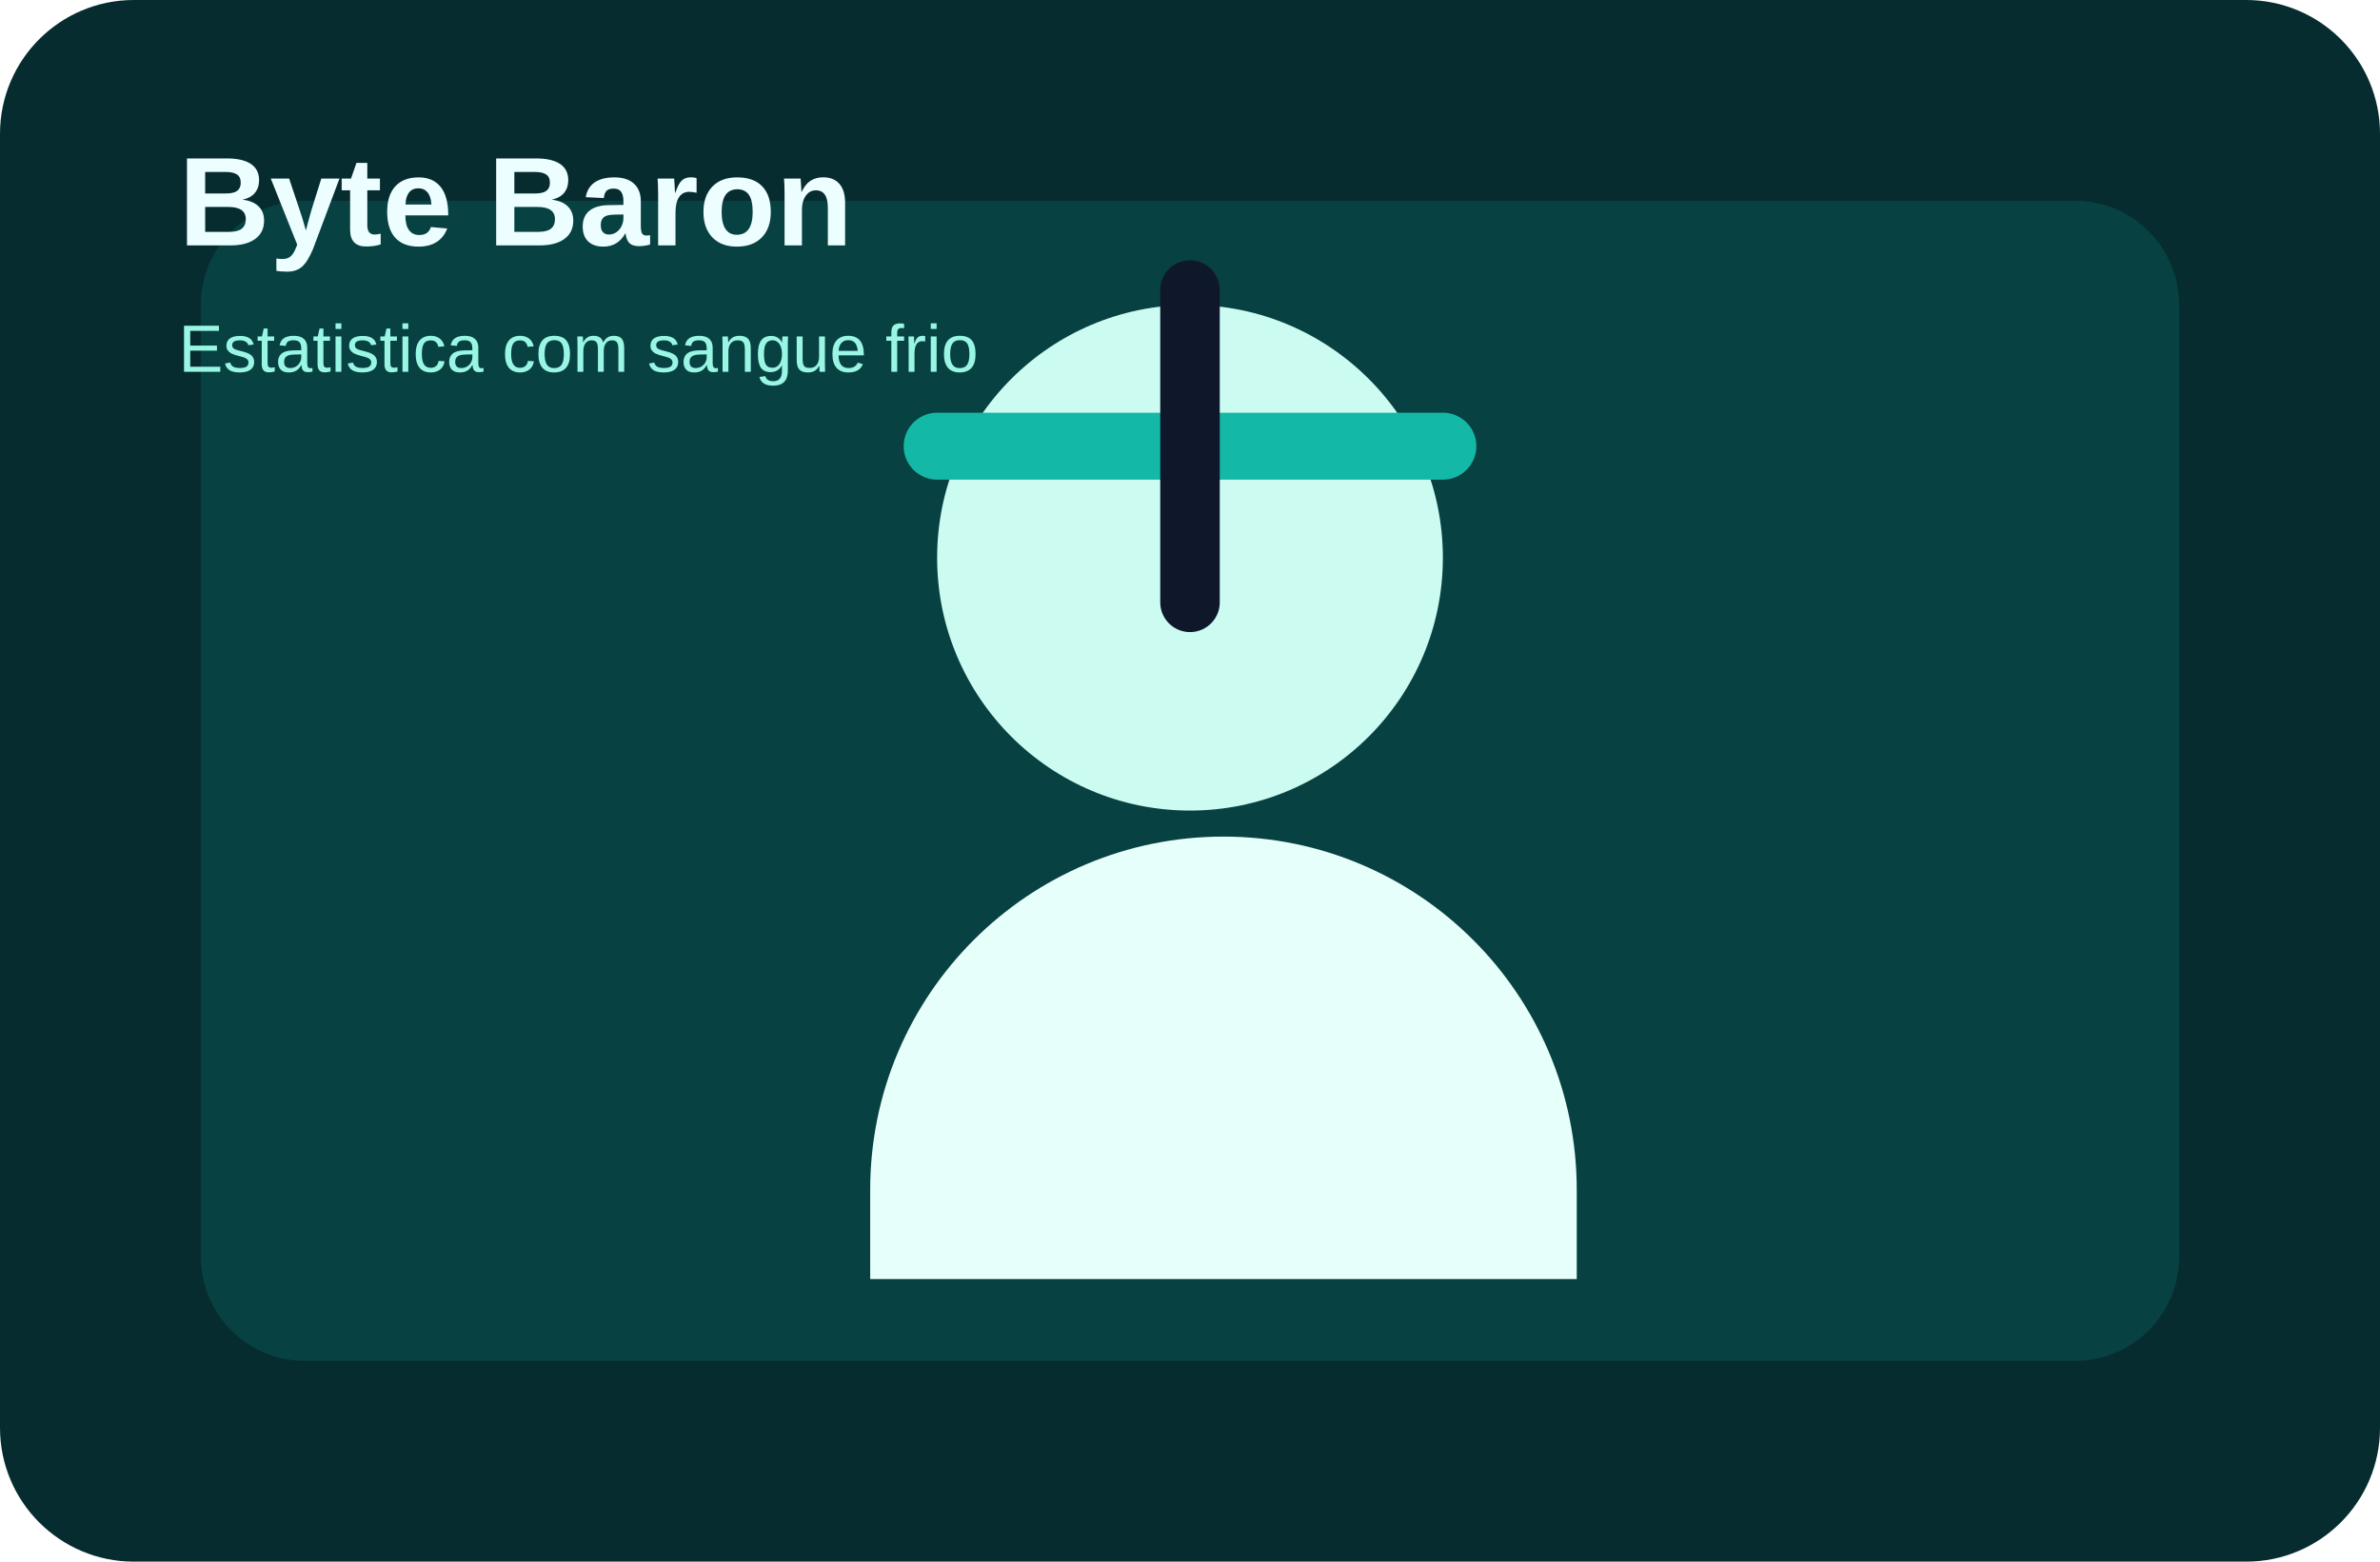
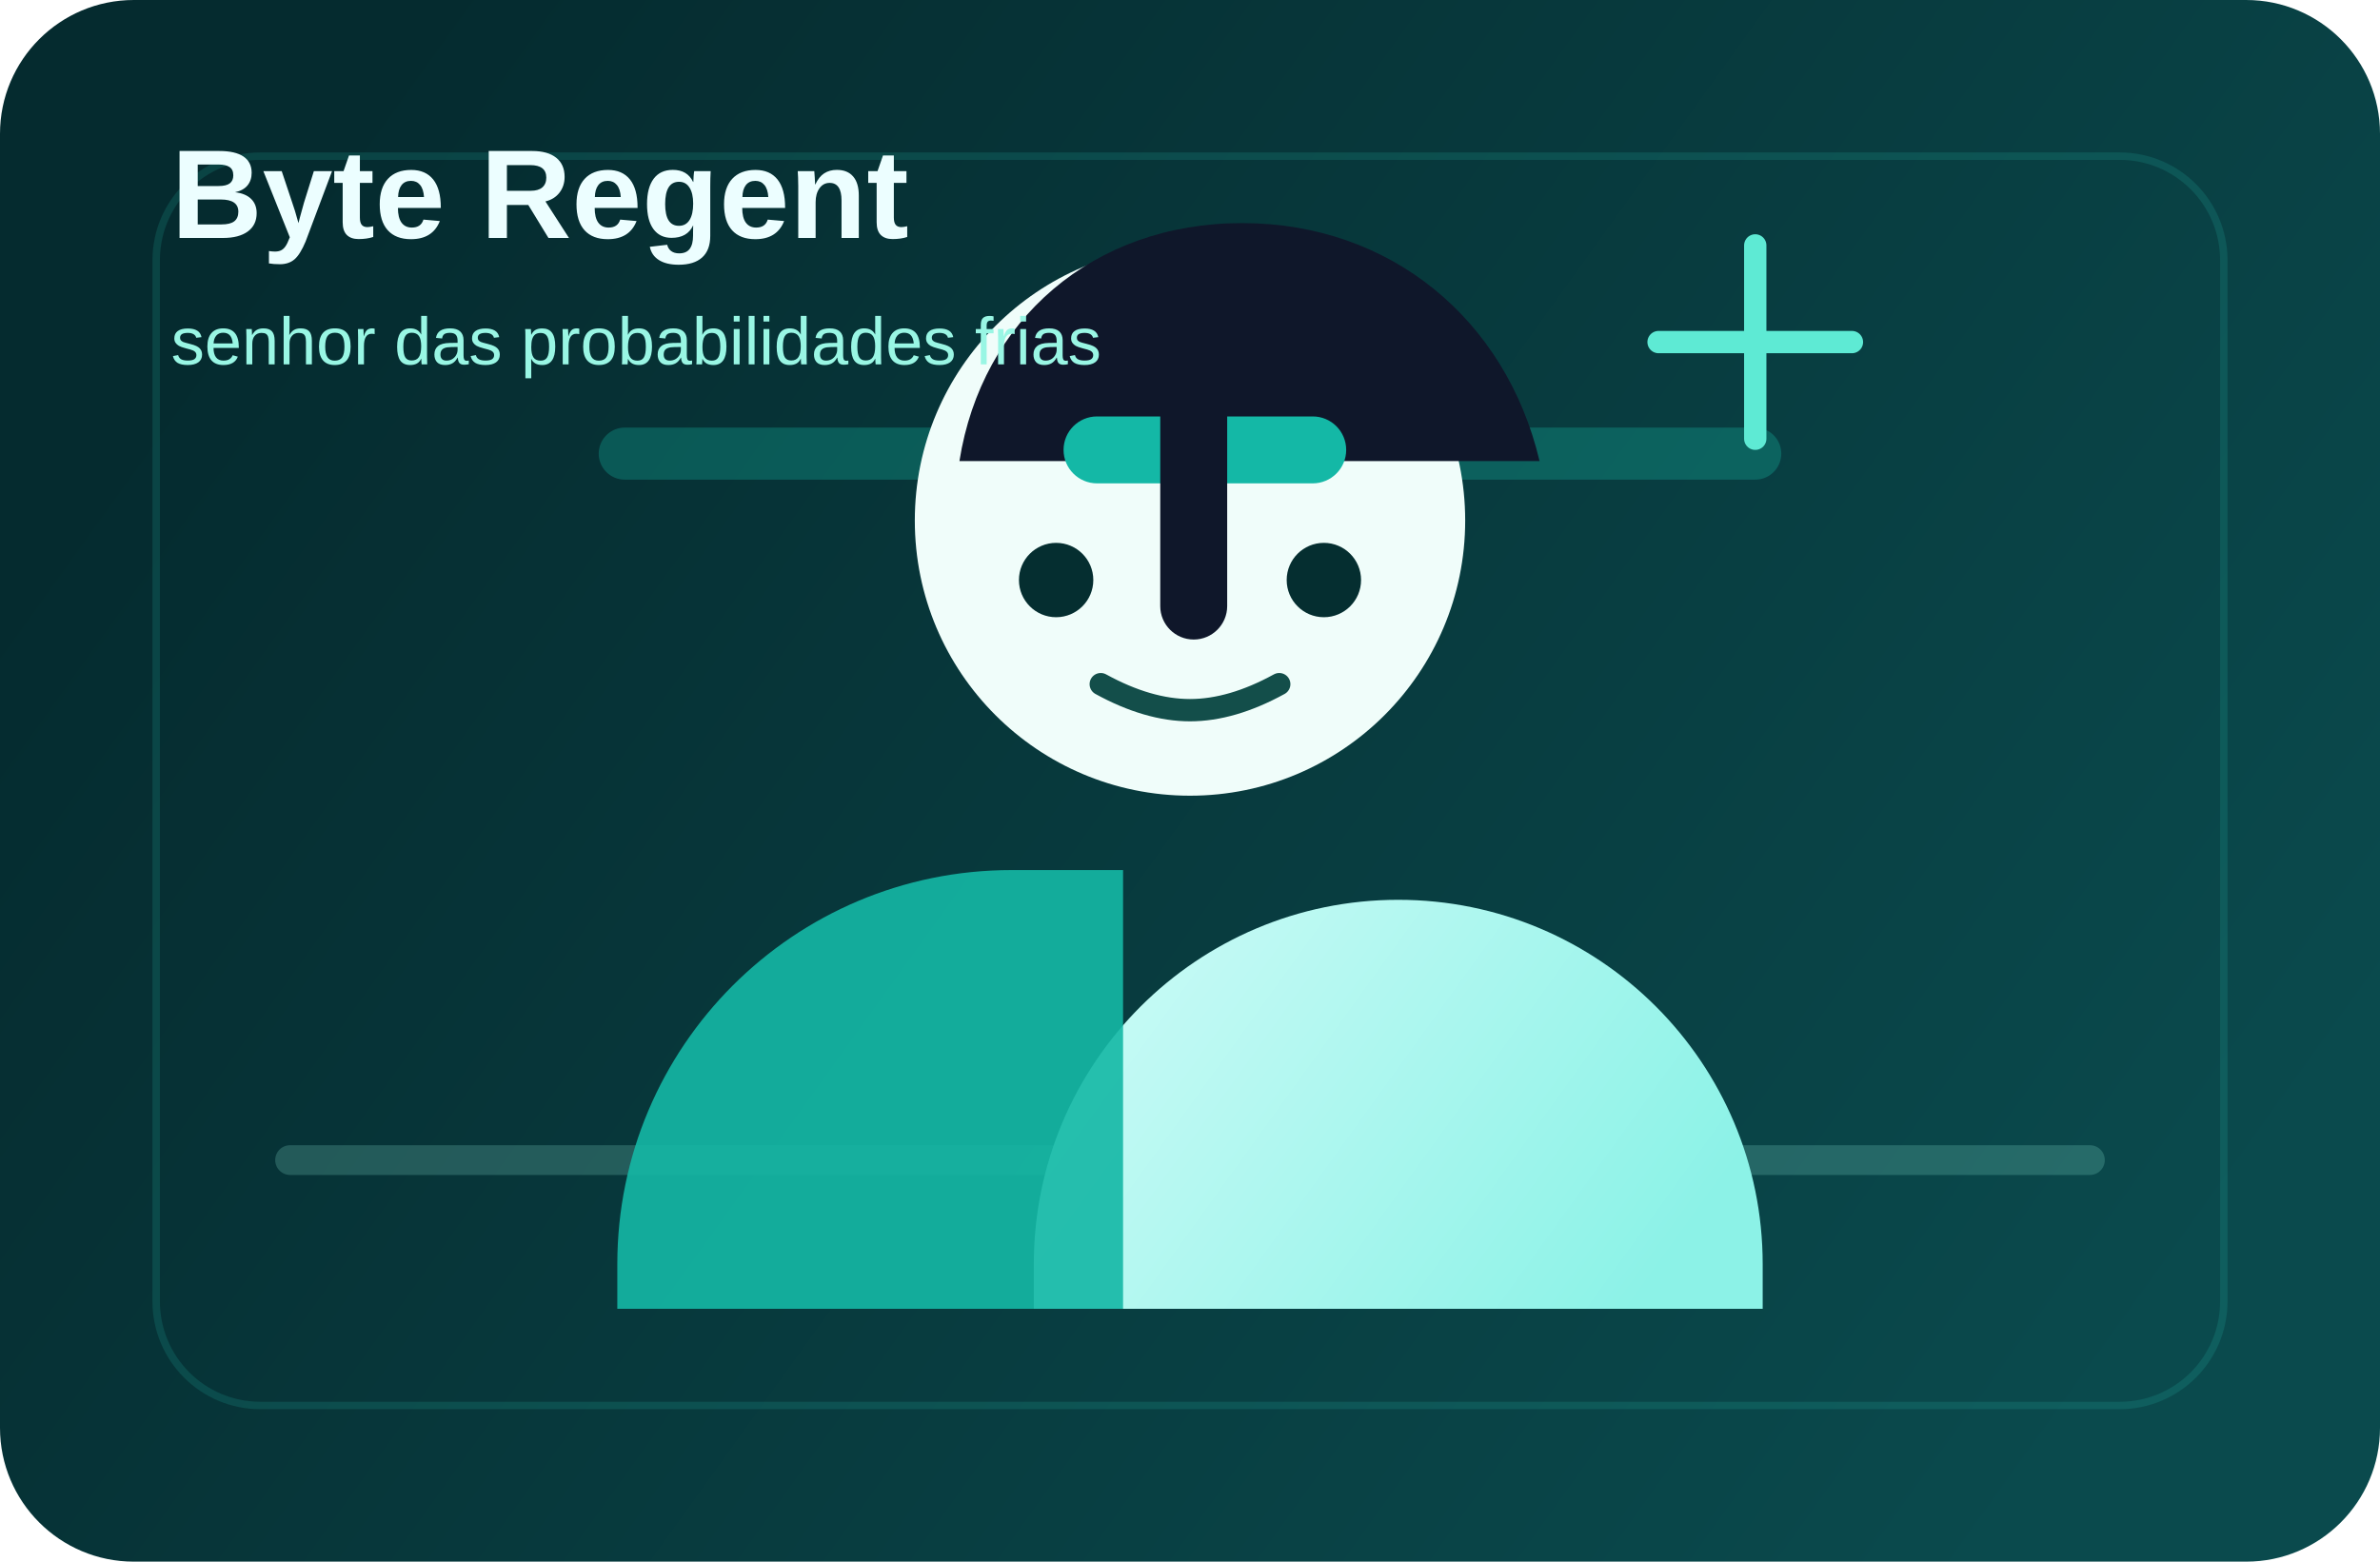
<svg xmlns="http://www.w3.org/2000/svg" width="640" height="420" viewBox="0 0 640 420" fill="none">
-   <rect width="640" height="420" rx="36" fill="#062C30" />
-   <rect x="54" y="54" width="532" height="312" rx="28" fill="#0F766E" fill-opacity="0.28" />
-   <circle cx="320" cy="150" r="68" fill="#CCFBF1" />
-   <path d="M234 320C234 267.533 276.533 225 329 225H329C381.467 225 424 267.533 424 320V344H234V320Z" fill="#E6FFFB" />
-   <path d="M252 120H388" stroke="#14B8A6" stroke-width="18" stroke-linecap="round" />
-   <path d="M320 78V162" stroke="#0F172A" stroke-width="16" stroke-linecap="round" />
-   <text x="48" y="66" fill="#ECFEFF" font-family="Arial, sans-serif" font-size="34" font-weight="700">Byte Baron</text>
-   <text x="48" y="100" fill="#99F6E4" font-family="Arial, sans-serif" font-size="18">Estatistica com sangue frio</text>
+   <defs>
+     <linearGradient id="byte-bg" x1="84" y1="44" x2="560" y2="386" gradientUnits="userSpaceOnUse">
+       <stop stop-color="#052B2F" />
+       <stop offset="1" stop-color="#0A4A4D" />
+     </linearGradient>
+     <linearGradient id="byte-coat" x1="222" y1="214" x2="430" y2="364" gradientUnits="userSpaceOnUse">
+       <stop stop-color="#E7FFFD" />
+       <stop offset="1" stop-color="#8CF2E7" />
+     </linearGradient>
+   </defs>
+   <rect width="640" height="420" rx="36" fill="url(#byte-bg)" />
+   <rect x="42" y="42" width="556" height="336" rx="28" stroke="#2DD4BF" stroke-opacity="0.15" stroke-width="2" />
+   <path d="M78 312H562" stroke="#99F6E4" stroke-opacity="0.2" stroke-width="8" stroke-linecap="round" />
+   <path d="M168 122H472" stroke="#14B8A6" stroke-opacity="0.3" stroke-width="14" stroke-linecap="round" />
+   <circle cx="320" cy="140" r="74" fill="#F0FDFA" />
+   <path d="M258 124C264 86 294 60 334 60C374 60 405 86 414 124H258Z" fill="#0F172A" />
+   <path d="M278 340C278 285.876 321.876 242 376 242H376C430.124 242 474 285.876 474 340V352H278V340Z" fill="url(#byte-coat)" />
+   <path d="M166 340C166 281.458 213.458 234 272 234H302V352H166V340Z" fill="#14B8A6" fill-opacity="0.9" />
+   <rect x="286" y="112" width="76" height="18" rx="9" fill="#14B8A6" />
+   <rect x="312" y="82" width="18" height="90" rx="9" fill="#0F172A" />
+   <circle cx="284" cy="156" r="10" fill="#052E30" />
+   <circle cx="356" cy="156" r="10" fill="#052E30" />
+   <path d="M296 184C304.5 188.667 312.5 191 320 191C327.5 191 335.5 188.667 344 184" stroke="#134E4A" stroke-width="6" stroke-linecap="round" />
+   <path d="M446 92L498 92" stroke="#5EEAD4" stroke-width="6" stroke-linecap="round" />
+   <path d="M472 66L472 118" stroke="#5EEAD4" stroke-width="6" stroke-linecap="round" />
+   <text x="46" y="64" fill="#ECFEFF" font-family="Bahnschrift, Arial, sans-serif" font-size="34" font-weight="700">Byte Regent</text>
+   <text x="46" y="98" fill="#99F6E4" font-family="Arial, sans-serif" font-size="18">senhor das probabilidades frias</text>
</svg>
